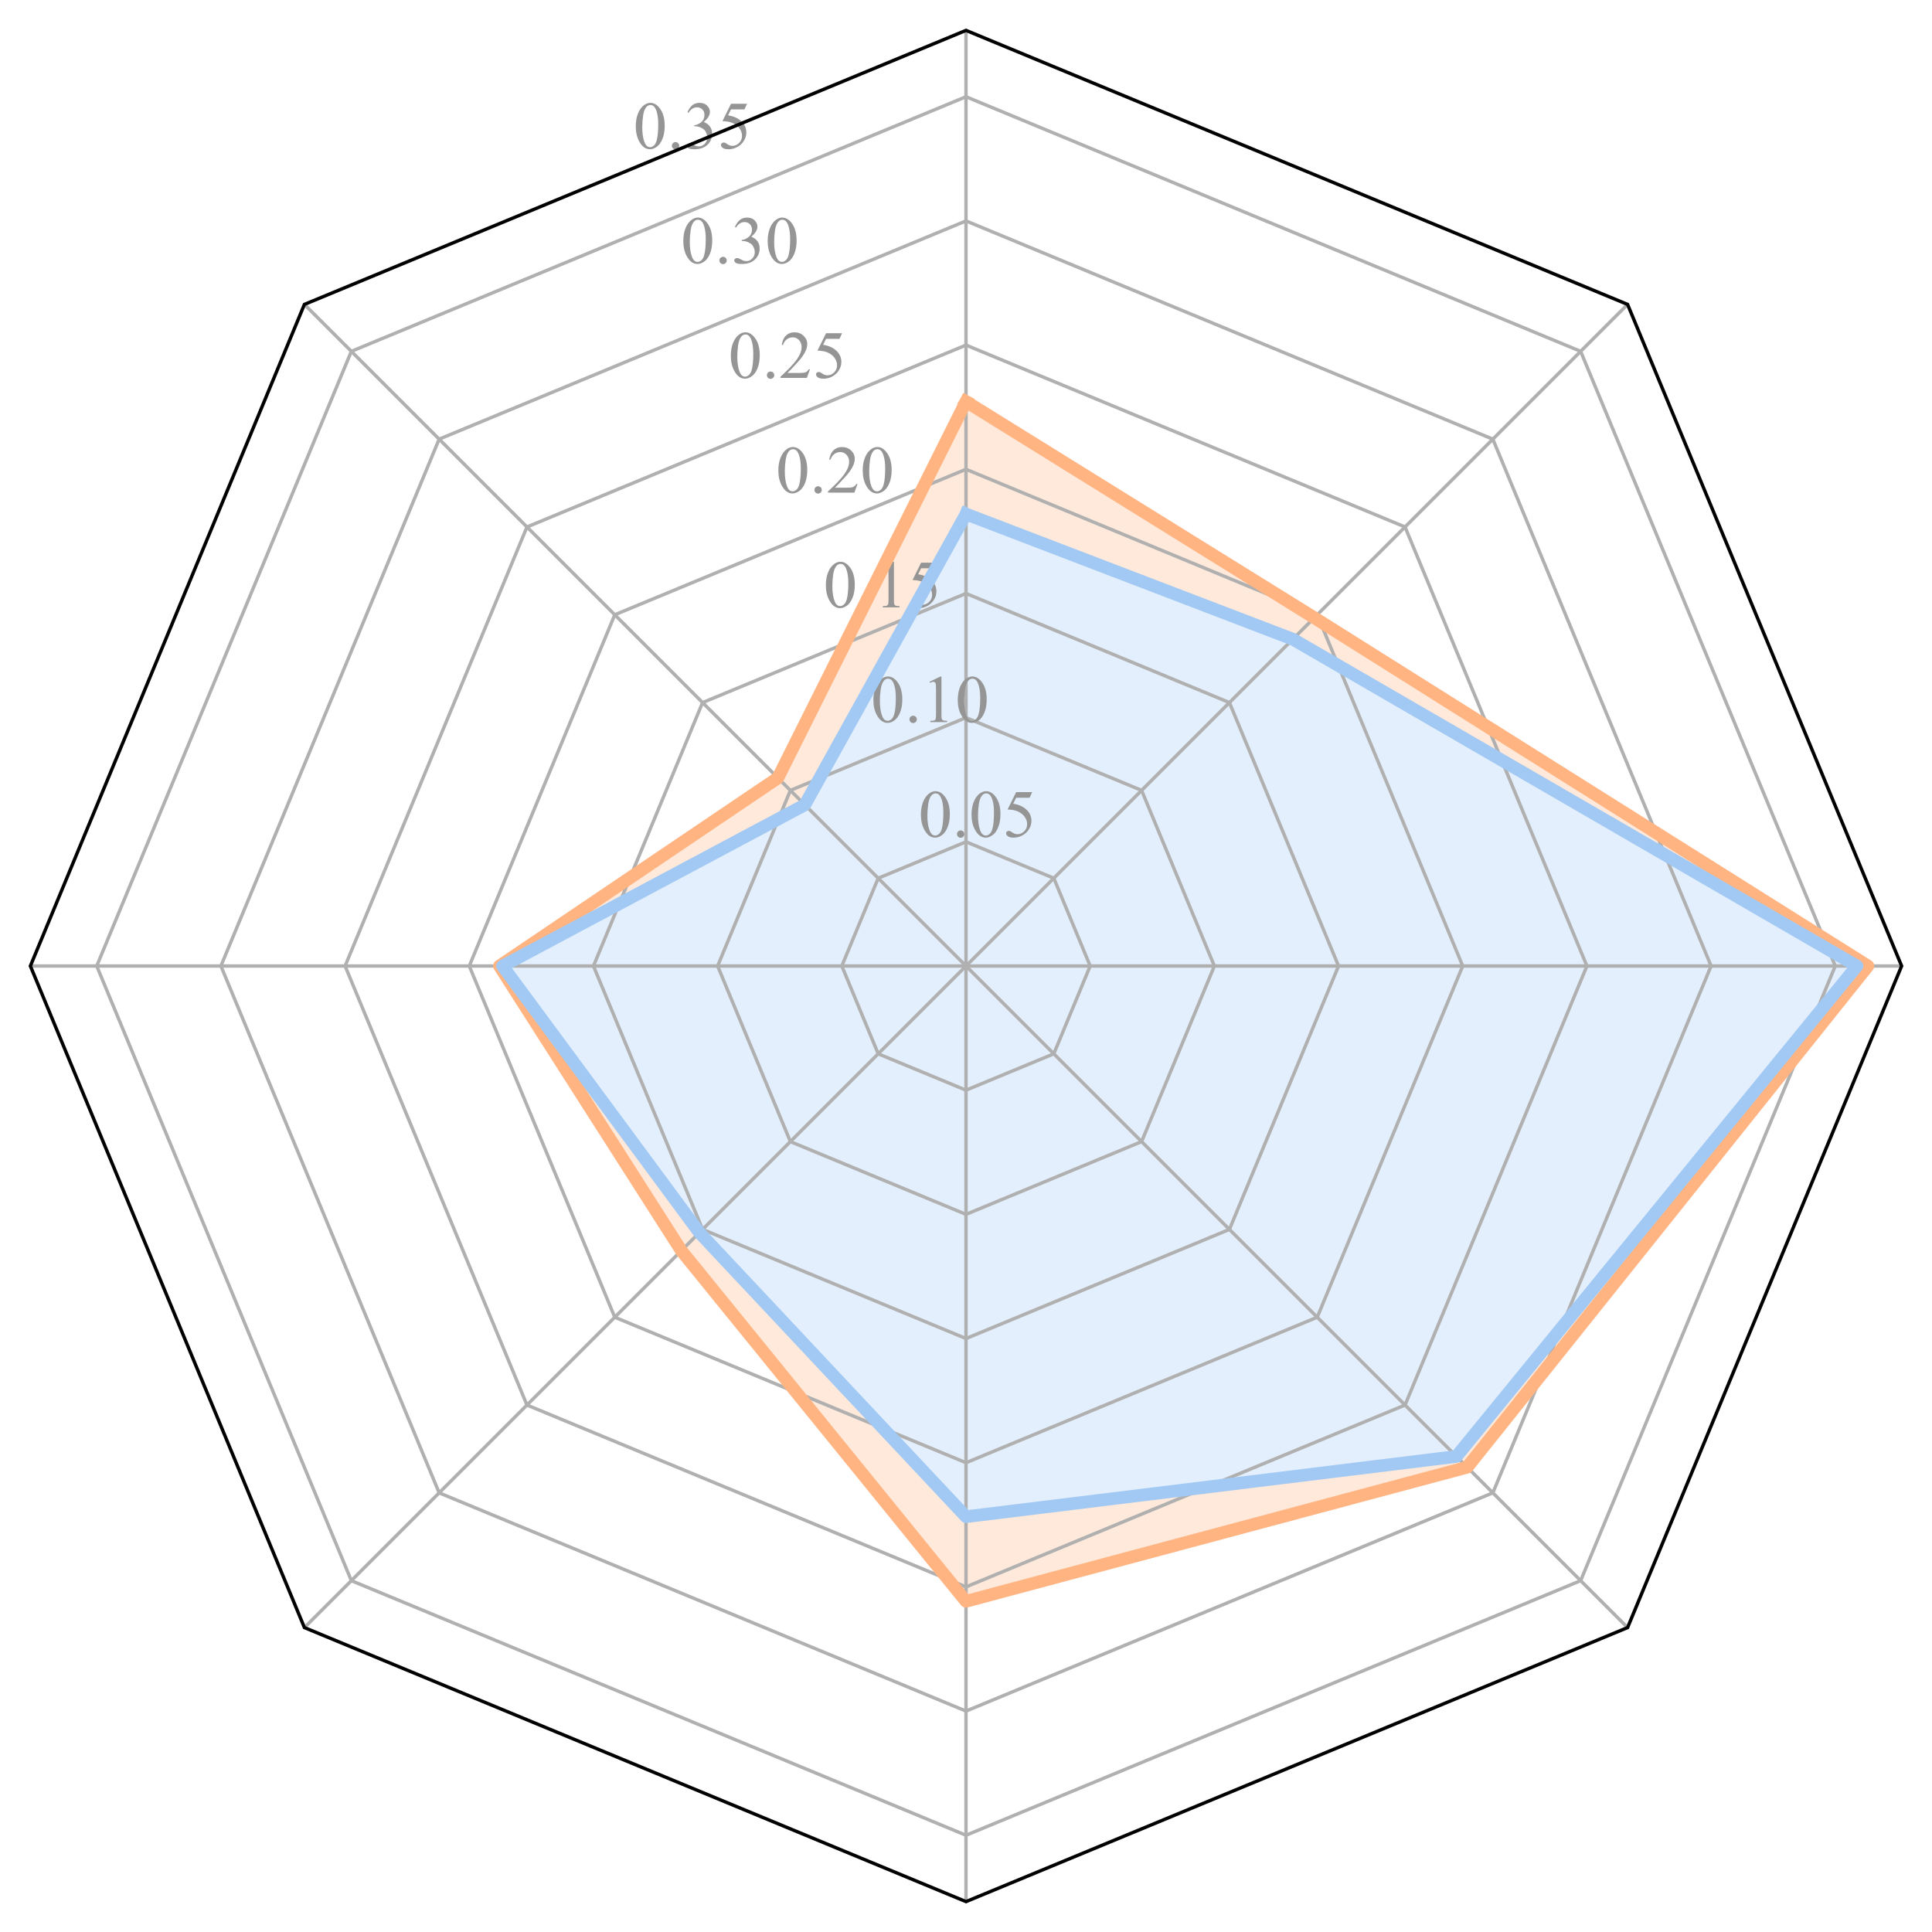
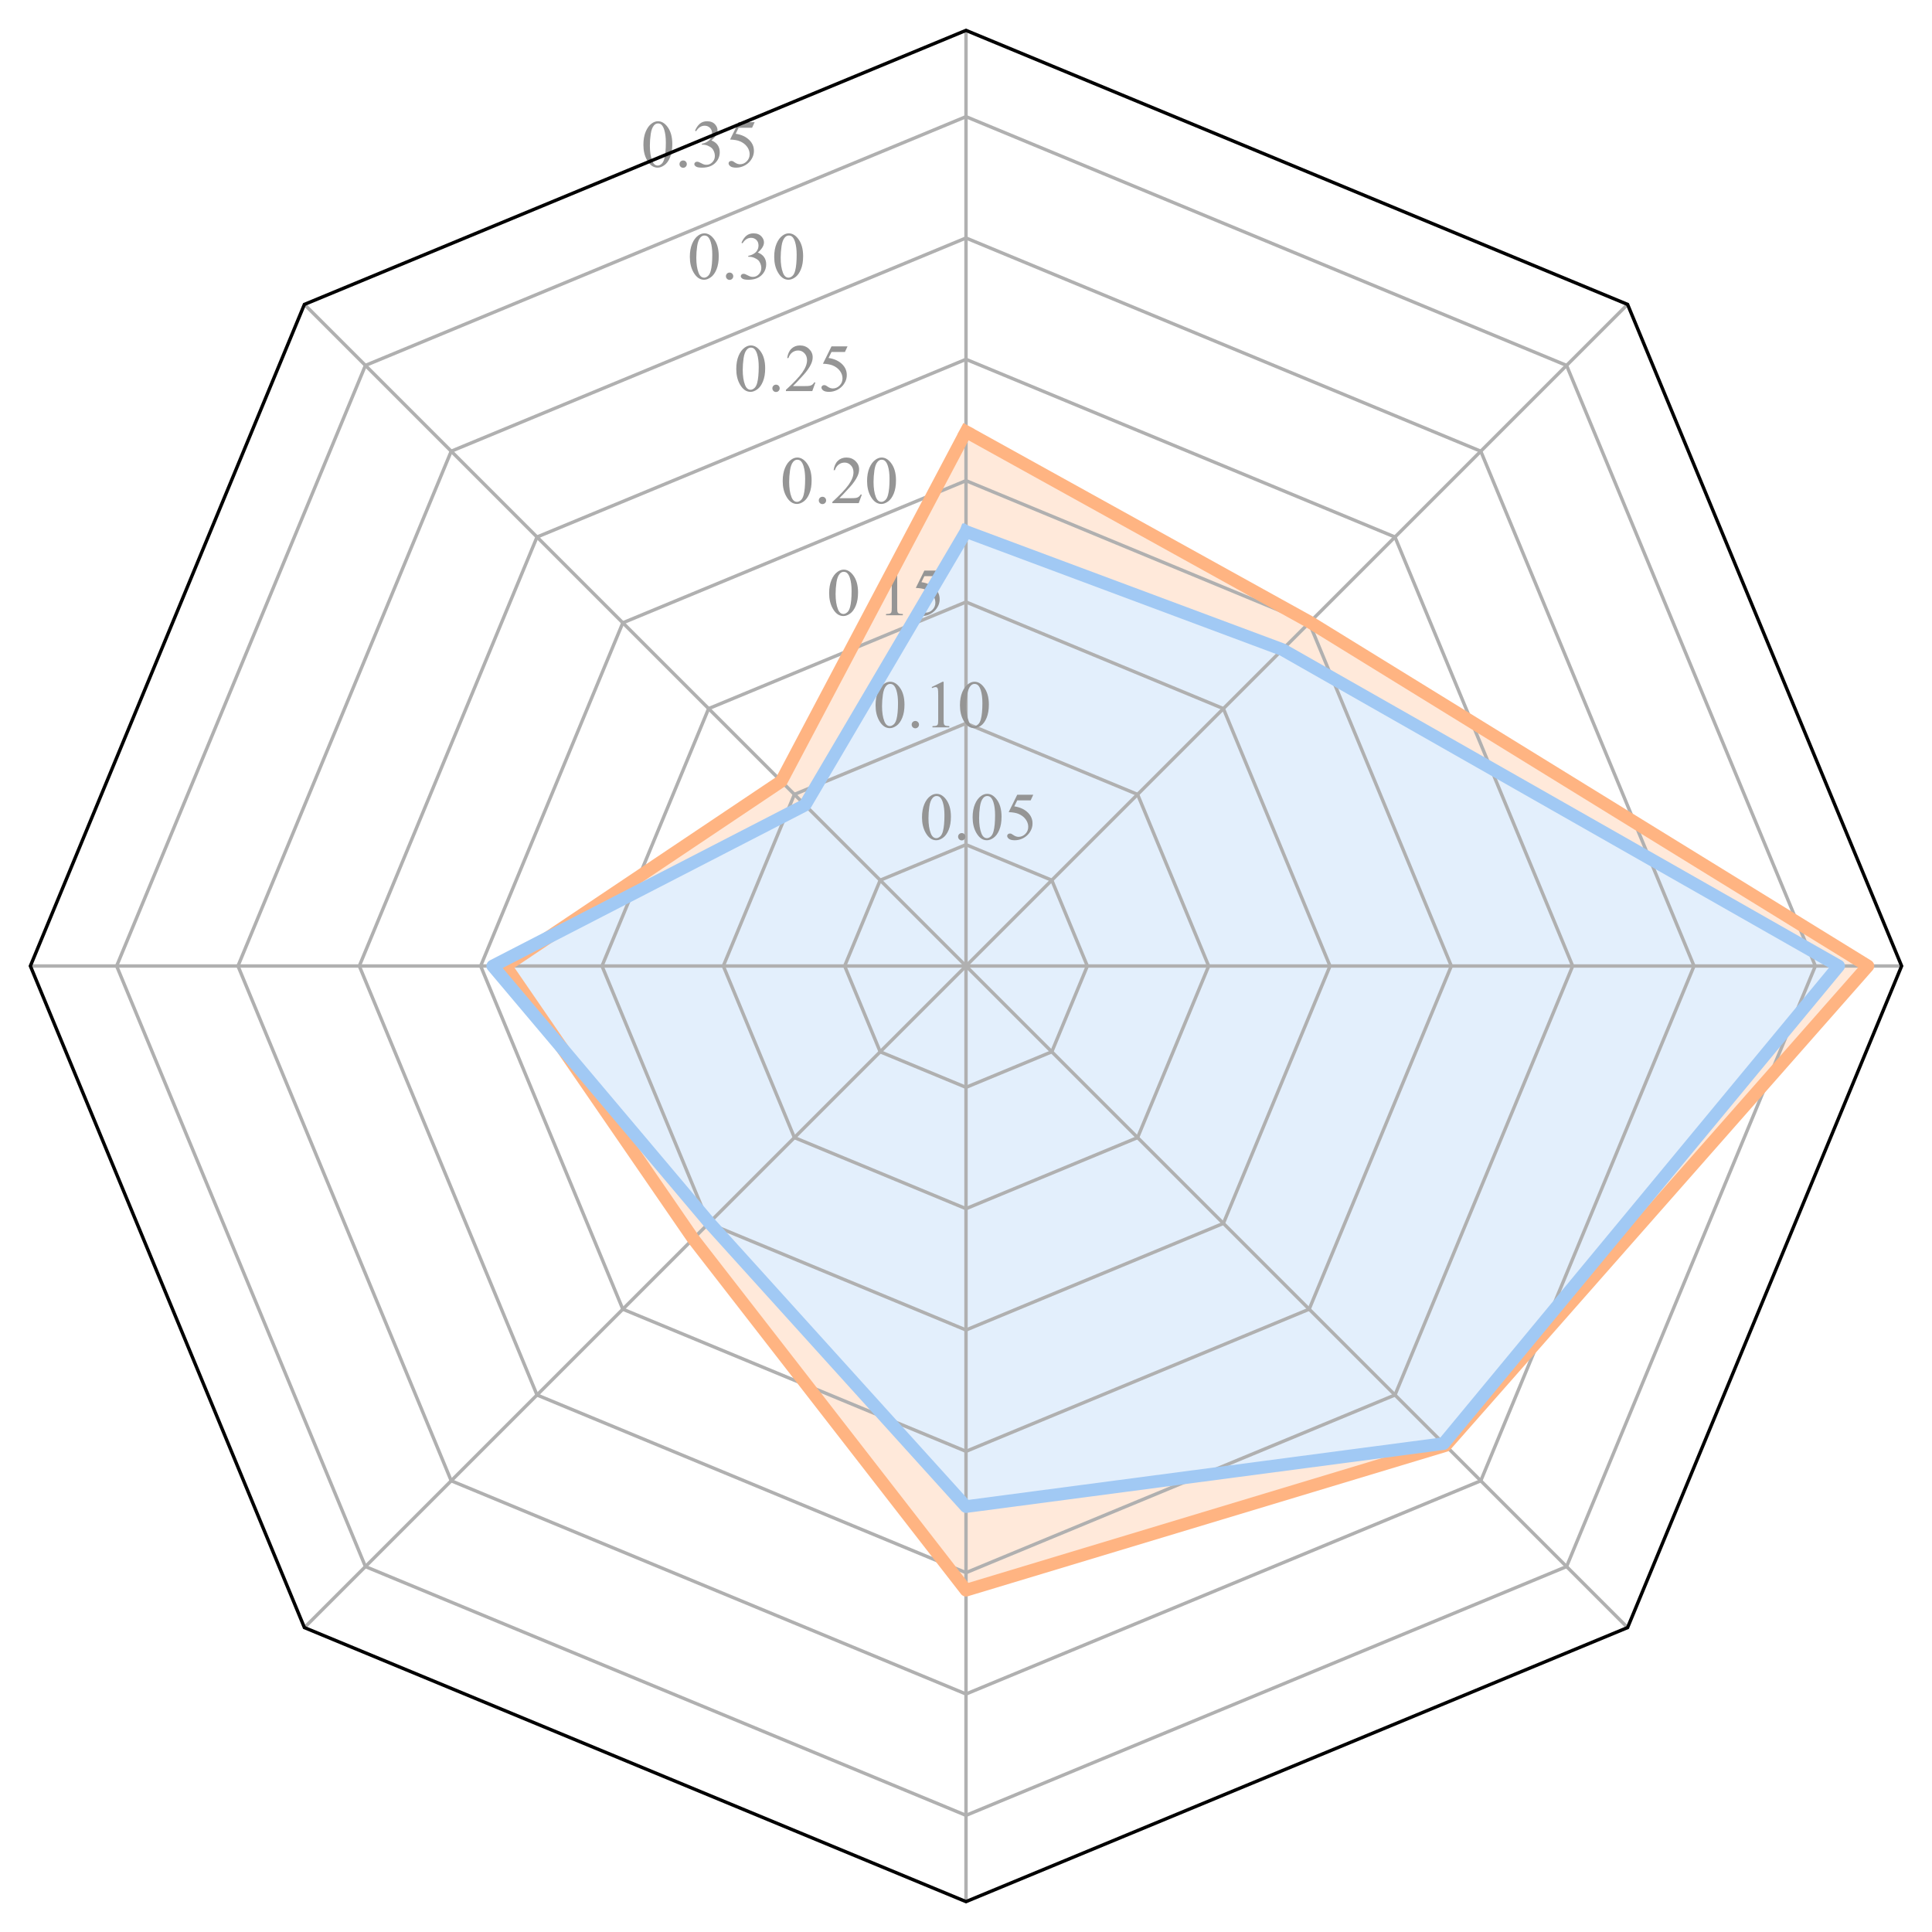
<svg xmlns="http://www.w3.org/2000/svg" xmlns:xlink="http://www.w3.org/1999/xlink" width="457.92pt" height="457.92pt" viewBox="0 0 457.92 457.92" version="1.1">
  <defs>
    <style type="text/css">*{stroke-linejoin: round; stroke-linecap: butt}</style>
  </defs>
  <g id="figure_1">
    <g id="patch_1">
      <path d="M 0 457.92  L 457.92 457.92  L 457.92 0  L 0 0  z " style="fill: #ffffff" />
    </g>
    <g id="axes_1">
      <g id="patch_2">
        <path d="M 228.96 7.2  L 72.152 72.152  L 7.2 228.96  L 72.152 385.768  L 228.96 450.72  L 385.768 385.768  L 450.72 228.96  L 385.768 72.152  z " style="fill: #ffffff" />
      </g>
      <g id="patch_3">
-         <path d="M 228.96 95.176  L 184.379 184.379  L 118.382 228.96  L 161.484 296.436  L 228.96 379.542  L 347.759 347.759  L 442.732 228.96  L 311.505 146.415  z " clip-path="url(#p79c46c120e)" style="fill: #ffb482; opacity: 0.3; stroke: #ffb482; stroke-linejoin: miter" />
+         <path d="M 228.96 102.311  L 185.175 185.175  L 119.845 228.96  L 164.3 293.62  L 228.96 376.907  L 342.615 342.615  L 442.729 228.96  L 310.462 147.458  z " clip-path="url(#p8b387920b7)" style="fill: #ffb482; opacity: 0.3; stroke: #ffb482; stroke-linejoin: miter" />
      </g>
      <g id="patch_4">
-         <path d="M 228.96 121.836  L 190.761 190.761  L 119.105 228.96  L 165.77 292.15  L 228.96 359.485  L 345.206 345.206  L 440.137 228.96  L 306.422 151.498  z " clip-path="url(#p79c46c120e)" style="fill: #ffffff; stroke: #ffffff; stroke-linejoin: miter" />
+         <path d="M 228.96 125.985  L 190.816 190.816  L 116.792 228.96  L 168.117 289.803  L 228.96 357.088  L 342.154 342.154  L 435.792 228.96  L 303.953 153.967  z " clip-path="url(#p8b387920b7)" style="fill: #ffffff; stroke: #ffffff; stroke-linejoin: miter" />
      </g>
      <g id="patch_5">
-         <path d="M 228.96 121.836  L 190.761 190.761  L 119.105 228.96  L 165.77 292.15  L 228.96 359.485  L 345.206 345.206  L 440.137 228.96  L 306.422 151.498  z " clip-path="url(#p79c46c120e)" style="fill: #a1c9f4; opacity: 0.3; stroke: #a1c9f4; stroke-linejoin: miter" />
+         <path d="M 228.96 125.985  L 190.816 190.816  L 116.792 228.96  L 168.117 289.803  L 228.96 357.088  L 342.154 342.154  L 435.792 228.96  L 303.953 153.967  z " clip-path="url(#p8b387920b7)" style="fill: #a1c9f4; opacity: 0.3; stroke: #a1c9f4; stroke-linejoin: miter" />
      </g>
      <g id="matplotlib.axis_1">
        <g id="xtick_1">
          <g id="line2d_1">
-             <path d="M 228.96 228.96  L 228.96 201.24  L 228.96 173.52  L 228.96 145.8  L 228.96 118.08  L 228.96 90.36  L 228.96 62.64  L 228.96 34.92  L 228.96 7.2  " clip-path="url(#p79c46c120e)" style="fill: none; stroke: #b0b0b0; stroke-width: 0.8; stroke-linecap: square" />
+             <path d="M 228.96 228.96  L 228.96 201.24  L 228.96 173.52  L 228.96 145.8  L 228.96 118.08  L 228.96 90.36  L 228.96 62.64  L 228.96 34.92  L 228.96 7.2  " clip-path="url(#p8b387920b7)" style="fill: none; stroke: #b0b0b0; stroke-width: 0.8; stroke-linecap: square" />
          </g>
        </g>
        <g id="xtick_2">
          <g id="line2d_2">
-             <path d="M 228.96 228.96  L 209.359 209.359  L 189.758 189.758  L 170.157 170.157  L 150.556 150.556  L 130.955 130.955  L 111.354 111.354  L 91.753 91.753  L 72.152 72.152  " clip-path="url(#p79c46c120e)" style="fill: none; stroke: #b0b0b0; stroke-width: 0.8; stroke-linecap: square" />
+             <path d="M 228.96 228.96  L 209.359 209.359  L 189.758 189.758  L 170.157 170.157  L 150.556 150.556  L 130.955 130.955  L 111.354 111.354  L 91.753 91.753  L 72.152 72.152  " clip-path="url(#p8b387920b7)" style="fill: none; stroke: #b0b0b0; stroke-width: 0.8; stroke-linecap: square" />
          </g>
        </g>
        <g id="xtick_3">
          <g id="line2d_3">
-             <path d="M 228.96 228.96  L 201.24 228.96  L 173.52 228.96  L 145.8 228.96  L 118.08 228.96  L 90.36 228.96  L 62.64 228.96  L 34.92 228.96  L 7.2 228.96  " clip-path="url(#p79c46c120e)" style="fill: none; stroke: #b0b0b0; stroke-width: 0.8; stroke-linecap: square" />
+             <path d="M 228.96 228.96  L 201.24 228.96  L 173.52 228.96  L 145.8 228.96  L 118.08 228.96  L 90.36 228.96  L 62.64 228.96  L 34.92 228.96  L 7.2 228.96  " clip-path="url(#p8b387920b7)" style="fill: none; stroke: #b0b0b0; stroke-width: 0.8; stroke-linecap: square" />
          </g>
        </g>
        <g id="xtick_4">
          <g id="line2d_4">
-             <path d="M 228.96 228.96  L 209.359 248.561  L 189.758 268.162  L 170.157 287.763  L 150.556 307.364  L 130.955 326.965  L 111.354 346.566  L 91.753 366.167  L 72.152 385.768  " clip-path="url(#p79c46c120e)" style="fill: none; stroke: #b0b0b0; stroke-width: 0.8; stroke-linecap: square" />
+             <path d="M 228.96 228.96  L 209.359 248.561  L 189.758 268.162  L 170.157 287.763  L 150.556 307.364  L 130.955 326.965  L 111.354 346.566  L 91.753 366.167  L 72.152 385.768  " clip-path="url(#p8b387920b7)" style="fill: none; stroke: #b0b0b0; stroke-width: 0.8; stroke-linecap: square" />
          </g>
        </g>
        <g id="xtick_5">
          <g id="line2d_5">
-             <path d="M 228.96 228.96  L 228.96 256.68  L 228.96 284.4  L 228.96 312.12  L 228.96 339.84  L 228.96 367.56  L 228.96 395.28  L 228.96 423  L 228.96 450.72  " clip-path="url(#p79c46c120e)" style="fill: none; stroke: #b0b0b0; stroke-width: 0.8; stroke-linecap: square" />
+             <path d="M 228.96 228.96  L 228.96 256.68  L 228.96 284.4  L 228.96 312.12  L 228.96 339.84  L 228.96 367.56  L 228.96 395.28  L 228.96 423  L 228.96 450.72  " clip-path="url(#p8b387920b7)" style="fill: none; stroke: #b0b0b0; stroke-width: 0.8; stroke-linecap: square" />
          </g>
        </g>
        <g id="xtick_6">
          <g id="line2d_6">
-             <path d="M 228.96 228.96  L 248.561 248.561  L 268.162 268.162  L 287.763 287.763  L 307.364 307.364  L 326.965 326.965  L 346.566 346.566  L 366.167 366.167  L 385.768 385.768  " clip-path="url(#p79c46c120e)" style="fill: none; stroke: #b0b0b0; stroke-width: 0.8; stroke-linecap: square" />
+             <path d="M 228.96 228.96  L 248.561 248.561  L 268.162 268.162  L 287.763 287.763  L 307.364 307.364  L 326.965 326.965  L 346.566 346.566  L 366.167 366.167  L 385.768 385.768  " clip-path="url(#p8b387920b7)" style="fill: none; stroke: #b0b0b0; stroke-width: 0.8; stroke-linecap: square" />
          </g>
        </g>
        <g id="xtick_7">
          <g id="line2d_7">
-             <path d="M 228.96 228.96  L 256.68 228.96  L 284.4 228.96  L 312.12 228.96  L 339.84 228.96  L 367.56 228.96  L 395.28 228.96  L 423 228.96  L 450.72 228.96  " clip-path="url(#p79c46c120e)" style="fill: none; stroke: #b0b0b0; stroke-width: 0.8; stroke-linecap: square" />
+             <path d="M 228.96 228.96  L 256.68 228.96  L 284.4 228.96  L 312.12 228.96  L 339.84 228.96  L 367.56 228.96  L 395.28 228.96  L 423 228.96  L 450.72 228.96  " clip-path="url(#p8b387920b7)" style="fill: none; stroke: #b0b0b0; stroke-width: 0.8; stroke-linecap: square" />
          </g>
        </g>
        <g id="xtick_8">
          <g id="line2d_8">
-             <path d="M 228.96 228.96  L 248.561 209.359  L 268.162 189.758  L 287.763 170.157  L 307.364 150.556  L 326.965 130.955  L 346.566 111.354  L 366.167 91.753  L 385.768 72.152  " clip-path="url(#p79c46c120e)" style="fill: none; stroke: #b0b0b0; stroke-width: 0.8; stroke-linecap: square" />
+             <path d="M 228.96 228.96  L 248.561 209.359  L 268.162 189.758  L 287.763 170.157  L 307.364 150.556  L 326.965 130.955  L 346.566 111.354  L 366.167 91.753  L 385.768 72.152  " clip-path="url(#p8b387920b7)" style="fill: none; stroke: #b0b0b0; stroke-width: 0.8; stroke-linecap: square" />
          </g>
        </g>
      </g>
      <g id="matplotlib.axis_2">
        <g id="ytick_1">
          <g id="line2d_9">
-             <path d="M 228.96 199.527  L 208.148 208.148  L 199.527 228.96  L 208.148 249.772  L 228.96 258.393  L 249.772 249.772  L 258.393 228.96  L 249.772 208.148  L 228.96 199.527  " clip-path="url(#p79c46c120e)" style="fill: none; stroke: #b0b0b0; stroke-width: 0.8; stroke-linecap: square" />
+             <path d="M 228.96 200.201  L 208.624 208.624  L 200.201 228.96  L 208.624 249.296  L 228.96 257.719  L 249.296 249.296  L 257.719 228.96  L 249.296 208.624  L 228.96 200.201  " clip-path="url(#p8b387920b7)" style="fill: none; stroke: #b0b0b0; stroke-width: 0.8; stroke-linecap: square" />
          </g>
          <g id="text_1">
-             <g style="fill: #959595" transform="translate(217.6965 198.345) scale(0.16 -0.16)">
+             <g style="fill: #959595" transform="translate(217.9545 198.9678) scale(0.16 -0.16)">
              <defs>
                <path id="TimesNewRomanPSMT-30" d="M 231 2094  Q 231 2819 450 3342  Q 669 3866 1031 4122  Q 1313 4325 1613 4325  Q 2100 4325 2488 3828  Q 2972 3213 2972 2159  Q 2972 1422 2759 906  Q 2547 391 2217 158  Q 1888 -75 1581 -75  Q 975 -75 572 641  Q 231 1244 231 2094  z M 844 2016  Q 844 1141 1059 588  Q 1238 122 1591 122  Q 1759 122 1940 273  Q 2122 425 2216 781  Q 2359 1319 2359 2297  Q 2359 3022 2209 3506  Q 2097 3866 1919 4016  Q 1791 4119 1609 4119  Q 1397 4119 1231 3928  Q 1006 3669 925 3112  Q 844 2556 844 2016  z " transform="scale(0.015625)" />
                <path id="TimesNewRomanPSMT-2e" d="M 800 606  Q 947 606 1047 504  Q 1147 403 1147 259  Q 1147 116 1045 14  Q 944 -88 800 -88  Q 656 -88 554 14  Q 453 116 453 259  Q 453 406 554 506  Q 656 606 800 606  z " transform="scale(0.015625)" />
                <path id="TimesNewRomanPSMT-35" d="M 2778 4238  L 2534 3706  L 1259 3706  L 981 3138  Q 1809 3016 2294 2522  Q 2709 2097 2709 1522  Q 2709 1188 2573 903  Q 2438 619 2231 419  Q 2025 219 1772 97  Q 1413 -75 1034 -75  Q 653 -75 479 54  Q 306 184 306 341  Q 306 428 378 495  Q 450 563 559 563  Q 641 563 702 538  Q 763 513 909 409  Q 1144 247 1384 247  Q 1750 247 2026 523  Q 2303 800 2303 1197  Q 2303 1581 2056 1914  Q 1809 2247 1375 2428  Q 1034 2569 447 2591  L 1259 4238  L 2778 4238  z " transform="scale(0.015625)" />
              </defs>
              <use xlink:href="#TimesNewRomanPSMT-30" />
              <use xlink:href="#TimesNewRomanPSMT-2e" x="50" />
              <use xlink:href="#TimesNewRomanPSMT-30" x="75" />
              <use xlink:href="#TimesNewRomanPSMT-35" x="125" />
            </g>
          </g>
        </g>
        <g id="ytick_2">
          <g id="line2d_10">
-             <path d="M 228.96 170.094  L 187.336 187.336  L 170.094 228.96  L 187.336 270.584  L 228.96 287.826  L 270.584 270.584  L 287.826 228.96  L 270.584 187.336  L 228.96 170.094  " clip-path="url(#p79c46c120e)" style="fill: none; stroke: #b0b0b0; stroke-width: 0.8; stroke-linecap: square" />
+             <path d="M 228.96 171.442  L 188.289 188.289  L 171.442 228.96  L 188.289 269.631  L 228.96 286.478  L 269.631 269.631  L 286.478 228.96  L 269.631 188.289  L 228.96 171.442  " clip-path="url(#p8b387920b7)" style="fill: none; stroke: #b0b0b0; stroke-width: 0.8; stroke-linecap: square" />
          </g>
          <g id="text_2">
-             <g style="fill: #959595" transform="translate(206.433 171.1525) scale(0.16 -0.16)">
+             <g style="fill: #959595" transform="translate(206.949 172.3981) scale(0.16 -0.16)">
              <defs>
                <path id="TimesNewRomanPSMT-31" d="M 750 3822  L 1781 4325  L 1884 4325  L 1884 747  Q 1884 391 1914 303  Q 1944 216 2037 169  Q 2131 122 2419 116  L 2419 0  L 825 0  L 825 116  Q 1125 122 1212 167  Q 1300 213 1334 289  Q 1369 366 1369 747  L 1369 3034  Q 1369 3497 1338 3628  Q 1316 3728 1258 3775  Q 1200 3822 1119 3822  Q 1003 3822 797 3725  L 750 3822  z " transform="scale(0.015625)" />
              </defs>
              <use xlink:href="#TimesNewRomanPSMT-30" />
              <use xlink:href="#TimesNewRomanPSMT-2e" x="50" />
              <use xlink:href="#TimesNewRomanPSMT-31" x="75" />
              <use xlink:href="#TimesNewRomanPSMT-30" x="125" />
            </g>
          </g>
        </g>
        <g id="ytick_3">
          <g id="line2d_11">
-             <path d="M 228.96 140.661  L 166.523 166.523  L 140.661 228.96  L 166.523 291.397  L 228.96 317.259  L 291.397 291.397  L 317.259 228.96  L 291.397 166.523  L 228.96 140.661  " clip-path="url(#p79c46c120e)" style="fill: none; stroke: #b0b0b0; stroke-width: 0.8; stroke-linecap: square" />
+             <path d="M 228.96 142.684  L 167.953 167.953  L 142.684 228.96  L 167.953 289.967  L 228.96 315.236  L 289.967 289.967  L 315.236 228.96  L 289.967 167.953  L 228.96 142.684  " clip-path="url(#p8b387920b7)" style="fill: none; stroke: #b0b0b0; stroke-width: 0.8; stroke-linecap: square" />
          </g>
          <g id="text_3">
-             <g style="fill: #959595" transform="translate(195.1695 143.96) scale(0.16 -0.16)">
+             <g style="fill: #959595" transform="translate(195.9434 145.8285) scale(0.16 -0.16)">
              <use xlink:href="#TimesNewRomanPSMT-30" />
              <use xlink:href="#TimesNewRomanPSMT-2e" x="50" />
              <use xlink:href="#TimesNewRomanPSMT-31" x="75" />
              <use xlink:href="#TimesNewRomanPSMT-35" x="125" />
            </g>
          </g>
        </g>
        <g id="ytick_4">
          <g id="line2d_12">
-             <path d="M 228.96 111.228  L 145.711 145.711  L 111.228 228.96  L 145.711 312.209  L 228.96 346.692  L 312.209 312.209  L 346.692 228.96  L 312.209 145.711  L 228.96 111.228  " clip-path="url(#p79c46c120e)" style="fill: none; stroke: #b0b0b0; stroke-width: 0.8; stroke-linecap: square" />
+             <path d="M 228.96 113.925  L 147.618 147.618  L 113.925 228.96  L 147.618 310.302  L 228.96 343.995  L 310.302 310.302  L 343.995 228.96  L 310.302 147.618  L 228.96 113.925  " clip-path="url(#p8b387920b7)" style="fill: none; stroke: #b0b0b0; stroke-width: 0.8; stroke-linecap: square" />
          </g>
          <g id="text_4">
-             <g style="fill: #959595" transform="translate(183.906 116.7675) scale(0.16 -0.16)">
+             <g style="fill: #959595" transform="translate(184.9379 119.2588) scale(0.16 -0.16)">
              <defs>
                <path id="TimesNewRomanPSMT-32" d="M 2934 816  L 2638 0  L 138 0  L 138 116  Q 1241 1122 1691 1759  Q 2141 2397 2141 2925  Q 2141 3328 1894 3587  Q 1647 3847 1303 3847  Q 991 3847 742 3664  Q 494 3481 375 3128  L 259 3128  Q 338 3706 661 4015  Q 984 4325 1469 4325  Q 1984 4325 2329 3994  Q 2675 3663 2675 3213  Q 2675 2891 2525 2569  Q 2294 2063 1775 1497  Q 997 647 803 472  L 1909 472  Q 2247 472 2383 497  Q 2519 522 2628 598  Q 2738 675 2819 816  L 2934 816  z " transform="scale(0.015625)" />
              </defs>
              <use xlink:href="#TimesNewRomanPSMT-30" />
              <use xlink:href="#TimesNewRomanPSMT-2e" x="50" />
              <use xlink:href="#TimesNewRomanPSMT-32" x="75" />
              <use xlink:href="#TimesNewRomanPSMT-30" x="125" />
            </g>
          </g>
        </g>
        <g id="ytick_5">
          <g id="line2d_13">
-             <path d="M 228.96 81.795  L 124.899 124.899  L 81.795 228.96  L 124.899 333.021  L 228.96 376.125  L 333.021 333.021  L 376.125 228.96  L 333.021 124.899  L 228.96 81.795  " clip-path="url(#p79c46c120e)" style="fill: none; stroke: #b0b0b0; stroke-width: 0.8; stroke-linecap: square" />
+             <path d="M 228.96 85.166  L 127.282 127.282  L 85.166 228.96  L 127.282 330.638  L 228.96 372.754  L 330.638 330.638  L 372.754 228.96  L 330.638 127.282  L 228.96 85.166  " clip-path="url(#p8b387920b7)" style="fill: none; stroke: #b0b0b0; stroke-width: 0.8; stroke-linecap: square" />
          </g>
          <g id="text_5">
-             <g style="fill: #959595" transform="translate(172.6425 89.57499) scale(0.16 -0.16)">
+             <g style="fill: #959595" transform="translate(173.9324 92.68911) scale(0.16 -0.16)">
              <use xlink:href="#TimesNewRomanPSMT-30" />
              <use xlink:href="#TimesNewRomanPSMT-2e" x="50" />
              <use xlink:href="#TimesNewRomanPSMT-32" x="75" />
              <use xlink:href="#TimesNewRomanPSMT-35" x="125" />
            </g>
          </g>
        </g>
        <g id="ytick_6">
          <g id="line2d_14">
-             <path d="M 228.96 52.362  L 104.087 104.087  L 52.362 228.96  L 104.087 353.833  L 228.96 405.558  L 353.833 353.833  L 405.558 228.96  L 353.833 104.087  L 228.96 52.362  " clip-path="url(#p79c46c120e)" style="fill: none; stroke: #b0b0b0; stroke-width: 0.8; stroke-linecap: square" />
+             <path d="M 228.96 56.407  L 106.947 106.947  L 56.407 228.96  L 106.947 350.973  L 228.96 401.513  L 350.973 350.973  L 401.513 228.96  L 350.973 106.947  L 228.96 56.407  " clip-path="url(#p8b387920b7)" style="fill: none; stroke: #b0b0b0; stroke-width: 0.8; stroke-linecap: square" />
          </g>
          <g id="text_6">
-             <g style="fill: #959595" transform="translate(161.379 62.38249) scale(0.16 -0.16)">
+             <g style="fill: #959595" transform="translate(162.9269 66.11943) scale(0.16 -0.16)">
              <defs>
                <path id="TimesNewRomanPSMT-33" d="M 325 3431  Q 506 3859 782 4092  Q 1059 4325 1472 4325  Q 1981 4325 2253 3994  Q 2459 3747 2459 3466  Q 2459 3003 1878 2509  Q 2269 2356 2469 2072  Q 2669 1788 2669 1403  Q 2669 853 2319 450  Q 1863 -75 997 -75  Q 569 -75 414 31  Q 259 138 259 259  Q 259 350 332 419  Q 406 488 509 488  Q 588 488 669 463  Q 722 447 909 348  Q 1097 250 1169 231  Q 1284 197 1416 197  Q 1734 197 1970 444  Q 2206 691 2206 1028  Q 2206 1275 2097 1509  Q 2016 1684 1919 1775  Q 1784 1900 1550 2001  Q 1316 2103 1072 2103  L 972 2103  L 972 2197  Q 1219 2228 1467 2375  Q 1716 2522 1828 2728  Q 1941 2934 1941 3181  Q 1941 3503 1739 3701  Q 1538 3900 1238 3900  Q 753 3900 428 3381  L 325 3431  z " transform="scale(0.015625)" />
              </defs>
              <use xlink:href="#TimesNewRomanPSMT-30" />
              <use xlink:href="#TimesNewRomanPSMT-2e" x="50" />
              <use xlink:href="#TimesNewRomanPSMT-33" x="75" />
              <use xlink:href="#TimesNewRomanPSMT-30" x="125" />
            </g>
          </g>
        </g>
        <g id="ytick_7">
          <g id="line2d_15">
-             <path d="M 228.96 22.929  L 83.274 83.274  L 22.929 228.96  L 83.274 374.646  L 228.96 434.991  L 374.646 374.646  L 434.991 228.96  L 374.646 83.274  L 228.96 22.929  " clip-path="url(#p79c46c120e)" style="fill: none; stroke: #b0b0b0; stroke-width: 0.8; stroke-linecap: square" />
+             <path d="M 228.96 27.648  L 86.611 86.611  L 27.648 228.96  L 86.611 371.309  L 228.96 430.272  L 371.309 371.309  L 430.272 228.96  L 371.309 86.611  L 228.96 27.648  " clip-path="url(#p8b387920b7)" style="fill: none; stroke: #b0b0b0; stroke-width: 0.8; stroke-linecap: square" />
          </g>
          <g id="text_7">
-             <g style="fill: #959595" transform="translate(150.1155 35.18999) scale(0.16 -0.16)">
+             <g style="fill: #959595" transform="translate(151.9214 39.54975) scale(0.16 -0.16)">
              <use xlink:href="#TimesNewRomanPSMT-30" />
              <use xlink:href="#TimesNewRomanPSMT-2e" x="50" />
              <use xlink:href="#TimesNewRomanPSMT-33" x="75" />
              <use xlink:href="#TimesNewRomanPSMT-35" x="125" />
            </g>
          </g>
        </g>
      </g>
      <g id="line2d_16">
-         <path d="M 228.96 95.176  L 184.379 184.379  L 118.382 228.96  L 161.484 296.436  L 228.96 379.542  L 347.759 347.759  L 442.732 228.96  L 311.505 146.415  L 228.96 95.176  " clip-path="url(#p79c46c120e)" style="fill: none; stroke: #ffb482; stroke-width: 3; stroke-linecap: square" />
+         <path d="M 228.96 102.311  L 185.175 185.175  L 119.845 228.96  L 164.3 293.62  L 228.96 376.907  L 342.615 342.615  L 442.729 228.96  L 310.462 147.458  L 228.96 102.311  " clip-path="url(#p8b387920b7)" style="fill: none; stroke: #ffb482; stroke-width: 3; stroke-linecap: square" />
      </g>
      <g id="line2d_17">
-         <path d="M 228.96 121.836  L 190.761 190.761  L 119.105 228.96  L 165.77 292.15  L 228.96 359.485  L 345.206 345.206  L 440.137 228.96  L 306.422 151.498  L 228.96 121.836  " clip-path="url(#p79c46c120e)" style="fill: none; stroke: #a1c9f4; stroke-width: 3; stroke-linecap: square" />
+         <path d="M 228.96 125.985  L 190.816 190.816  L 116.792 228.96  L 168.117 289.803  L 228.96 357.088  L 342.154 342.154  L 435.792 228.96  L 303.953 153.967  L 228.96 125.985  " clip-path="url(#p8b387920b7)" style="fill: none; stroke: #a1c9f4; stroke-width: 3; stroke-linecap: square" />
      </g>
      <g id="patch_6">
        <path d="M 228.96 7.2  L 72.152 72.152  L 7.2 228.96  L 72.152 385.768  L 228.96 450.72  L 385.768 385.768  L 450.72 228.96  L 385.768 72.152  L 228.96 7.2  z " style="fill: none; stroke: #000000; stroke-width: 0.8; stroke-linejoin: miter; stroke-linecap: square" />
      </g>
    </g>
  </g>
  <defs>
-     <clipPath id="p79c46c120e">
+     <clipPath id="p8b387920b7">
      <path d="M 228.96 7.2  L 72.152 72.152  L 7.2 228.96  L 72.152 385.768  L 228.96 450.72  L 385.768 385.768  L 450.72 228.96  L 385.768 72.152  z " />
    </clipPath>
  </defs>
</svg>
